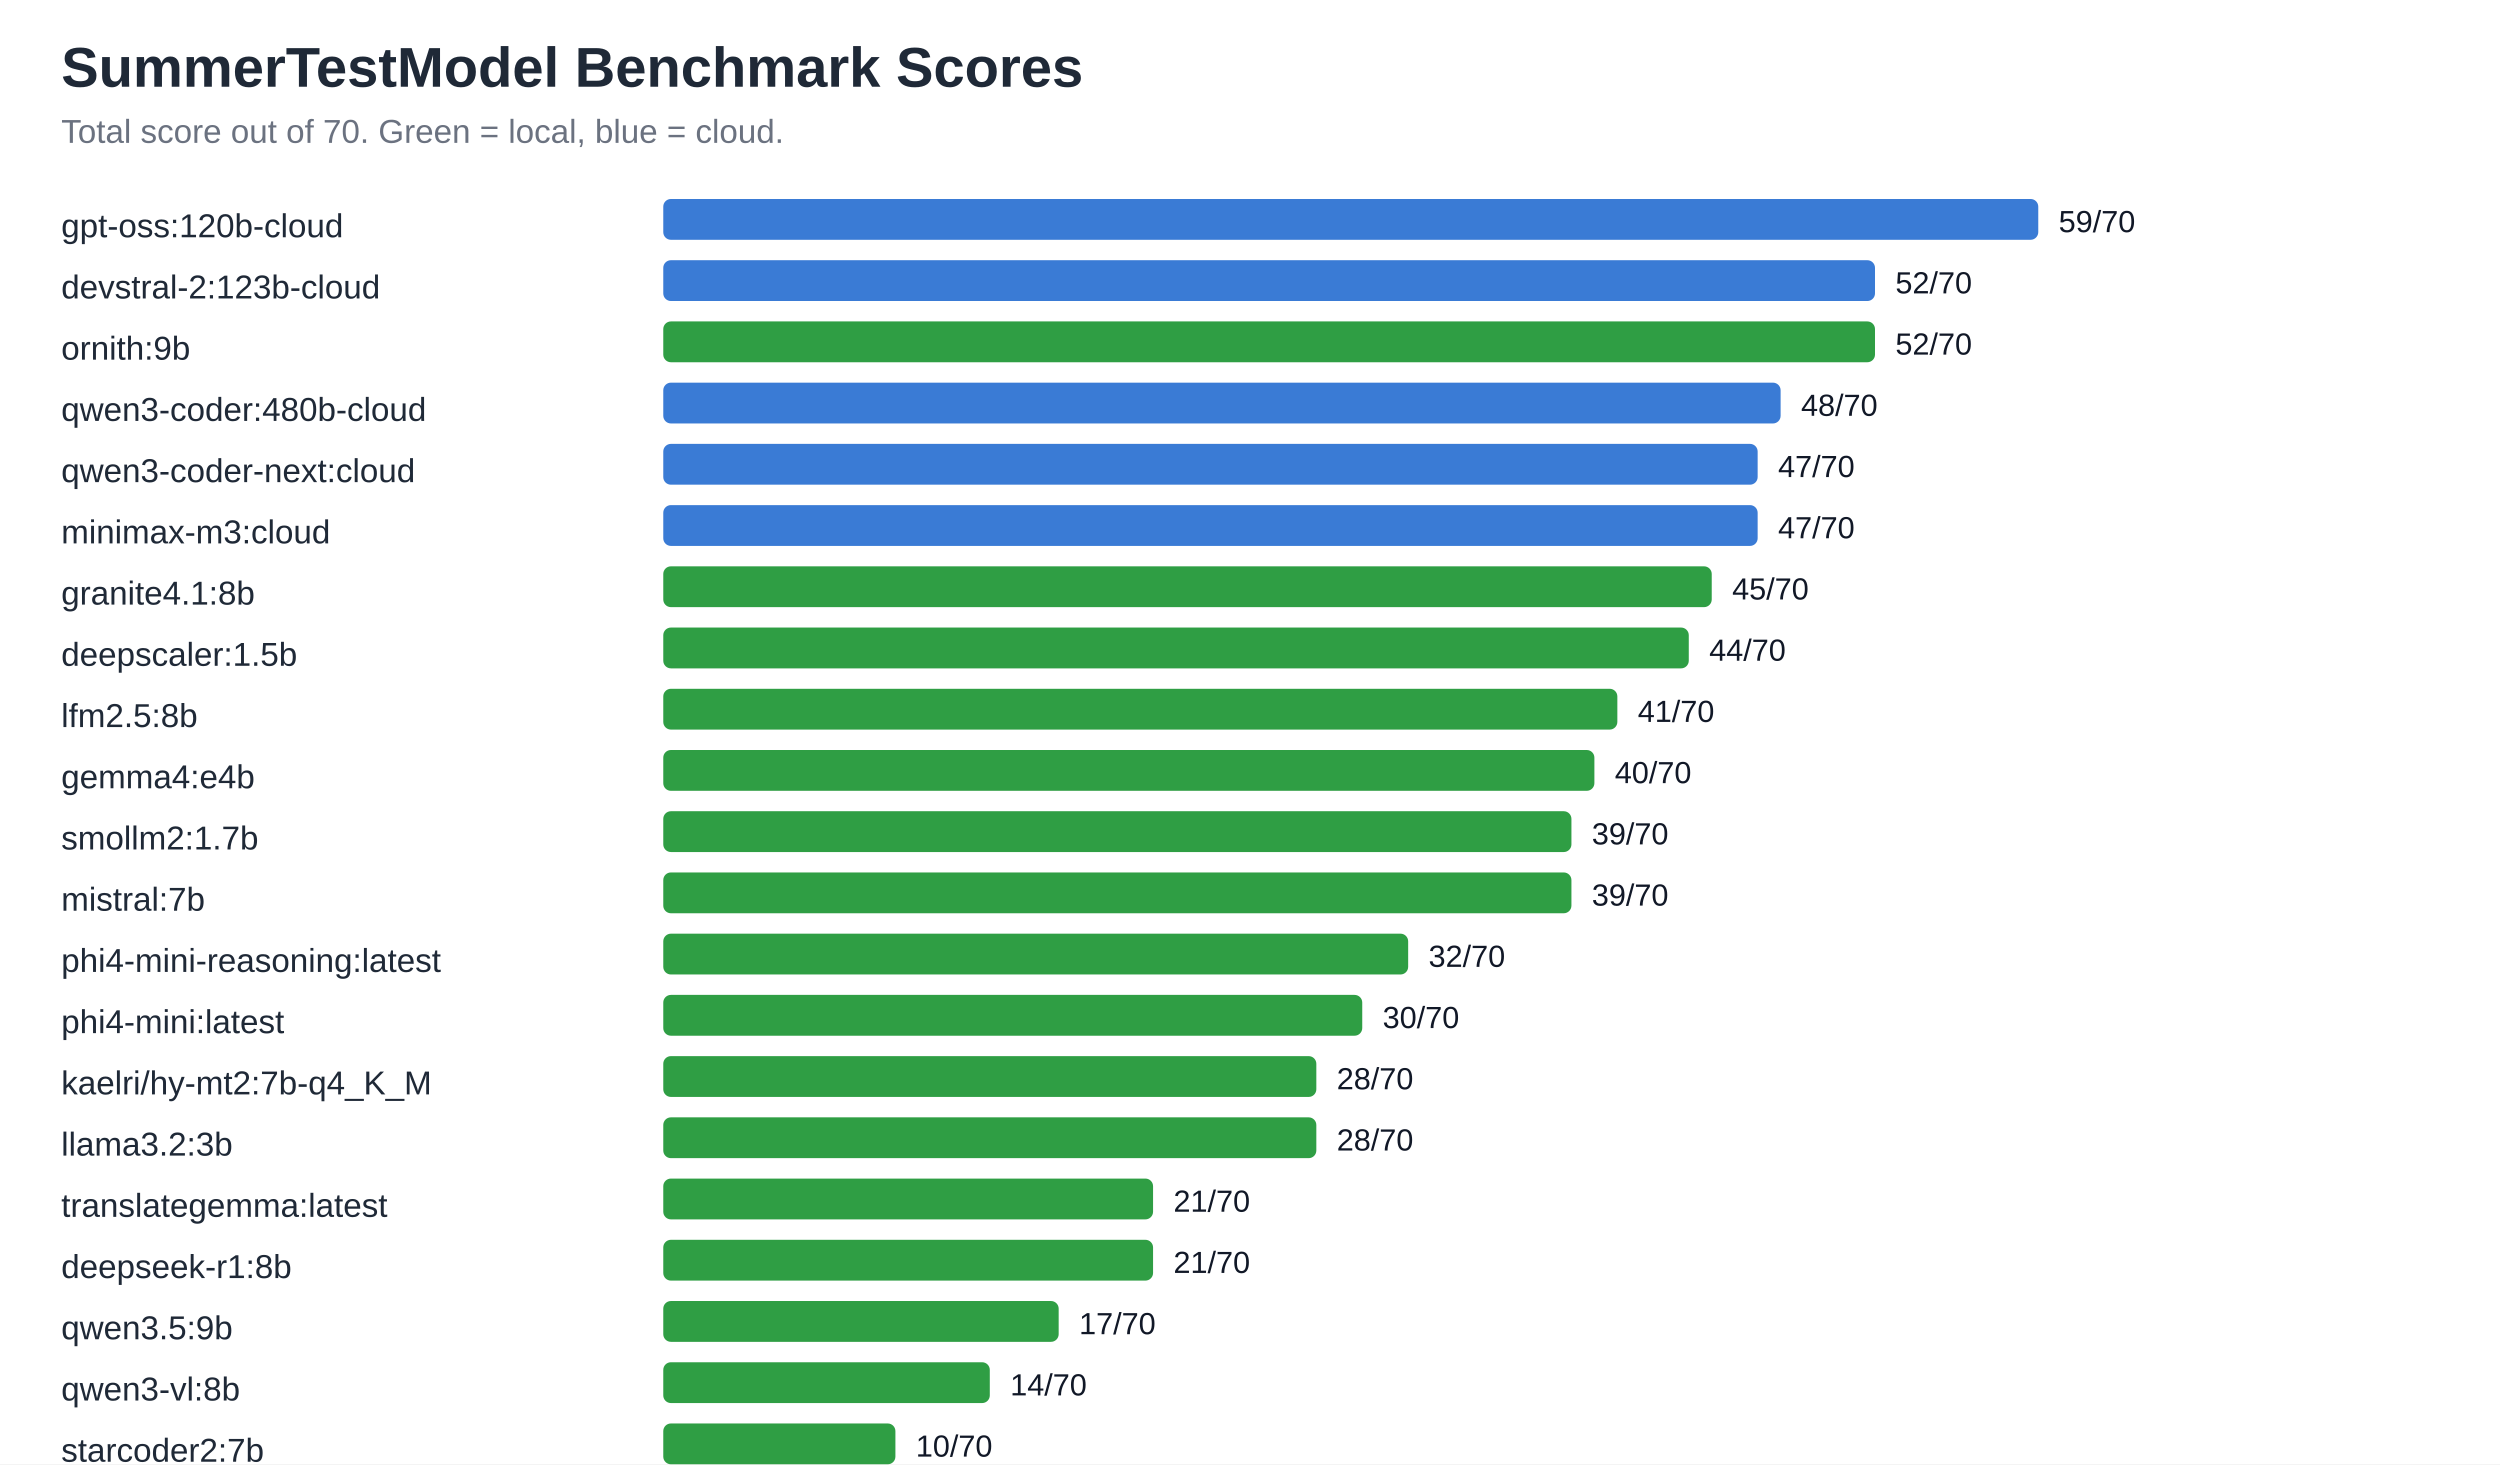
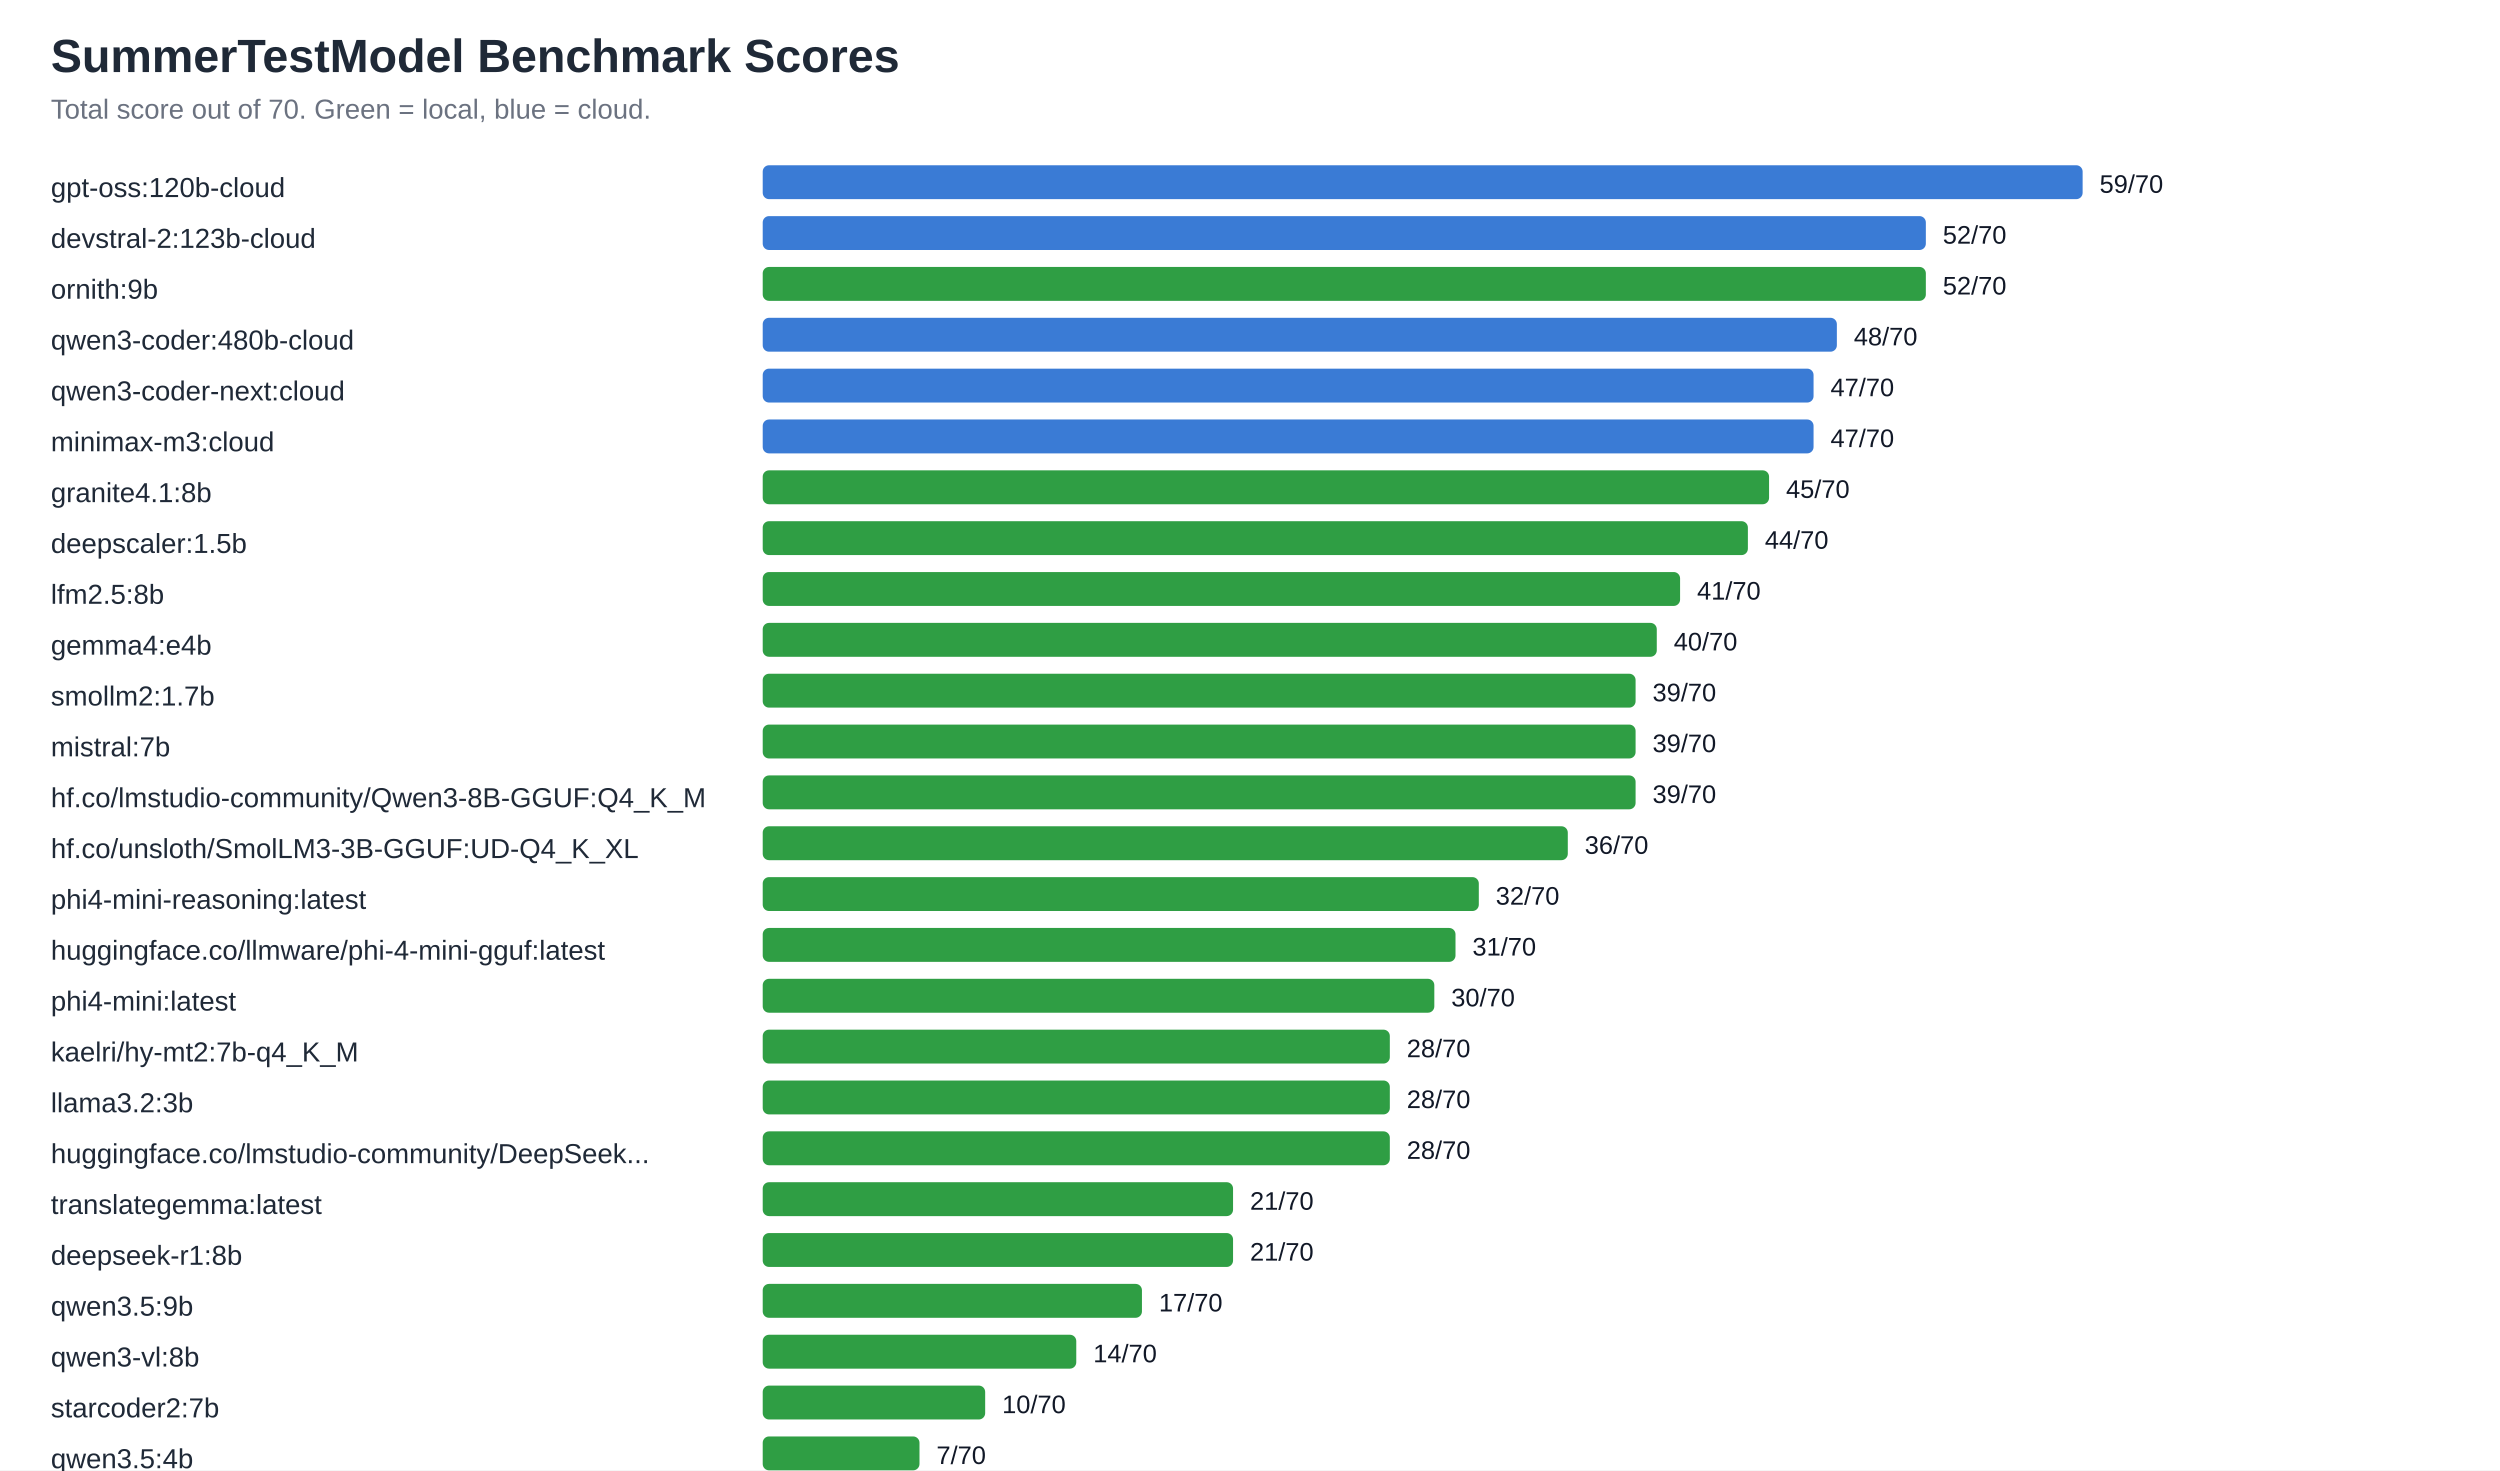
- <svg xmlns="http://www.w3.org/2000/svg" width="980" height="574" viewBox="0 0 980 574">
+ <svg xmlns="http://www.w3.org/2000/svg" width="1180" height="694" viewBox="0 0 1180 694">
  <style>text{font-family:Segoe UI,Arial,sans-serif;font-size:13px;fill:#1f2937}.title{font-size:22px;font-weight:700}.axis{fill:#6b7280}.barlabel{font-size:12px;fill:#111827}</style>
  <rect width="100%" height="100%" fill="#ffffff" />
  <text x="24" y="34" class="title">SummerTestModel Benchmark Scores</text>
  <text x="24" y="56" class="axis">Total score out of 70. Green = local, blue = cloud.</text>
  <text x="24" y="93">gpt-oss:120b-cloud</text>
-   <rect x="260" y="78" width="539" height="16" rx="3" fill="#3a7bd5" />
-   <text x="807" y="91" class="barlabel">59/70</text>
+   <rect x="360" y="78" width="623" height="16" rx="3" fill="#3a7bd5" />
+   <text x="991" y="91" class="barlabel">59/70</text>
  <text x="24" y="117">devstral-2:123b-cloud</text>
-   <rect x="260" y="102" width="475" height="16" rx="3" fill="#3a7bd5" />
-   <text x="743" y="115" class="barlabel">52/70</text>
+   <rect x="360" y="102" width="549" height="16" rx="3" fill="#3a7bd5" />
+   <text x="917" y="115" class="barlabel">52/70</text>
  <text x="24" y="141">ornith:9b</text>
-   <rect x="260" y="126" width="475" height="16" rx="3" fill="#2f9e44" />
-   <text x="743" y="139" class="barlabel">52/70</text>
+   <rect x="360" y="126" width="549" height="16" rx="3" fill="#2f9e44" />
+   <text x="917" y="139" class="barlabel">52/70</text>
  <text x="24" y="165">qwen3-coder:480b-cloud</text>
-   <rect x="260" y="150" width="438" height="16" rx="3" fill="#3a7bd5" />
-   <text x="706" y="163" class="barlabel">48/70</text>
+   <rect x="360" y="150" width="507" height="16" rx="3" fill="#3a7bd5" />
+   <text x="875" y="163" class="barlabel">48/70</text>
  <text x="24" y="189">qwen3-coder-next:cloud</text>
-   <rect x="260" y="174" width="429" height="16" rx="3" fill="#3a7bd5" />
-   <text x="697" y="187" class="barlabel">47/70</text>
+   <rect x="360" y="174" width="496" height="16" rx="3" fill="#3a7bd5" />
+   <text x="864" y="187" class="barlabel">47/70</text>
  <text x="24" y="213">minimax-m3:cloud</text>
-   <rect x="260" y="198" width="429" height="16" rx="3" fill="#3a7bd5" />
-   <text x="697" y="211" class="barlabel">47/70</text>
+   <rect x="360" y="198" width="496" height="16" rx="3" fill="#3a7bd5" />
+   <text x="864" y="211" class="barlabel">47/70</text>
  <text x="24" y="237">granite4.1:8b</text>
-   <rect x="260" y="222" width="411" height="16" rx="3" fill="#2f9e44" />
-   <text x="679" y="235" class="barlabel">45/70</text>
+   <rect x="360" y="222" width="475" height="16" rx="3" fill="#2f9e44" />
+   <text x="843" y="235" class="barlabel">45/70</text>
  <text x="24" y="261">deepscaler:1.5b</text>
-   <rect x="260" y="246" width="402" height="16" rx="3" fill="#2f9e44" />
-   <text x="670" y="259" class="barlabel">44/70</text>
+   <rect x="360" y="246" width="465" height="16" rx="3" fill="#2f9e44" />
+   <text x="833" y="259" class="barlabel">44/70</text>
  <text x="24" y="285">lfm2.5:8b</text>
-   <rect x="260" y="270" width="374" height="16" rx="3" fill="#2f9e44" />
-   <text x="642" y="283" class="barlabel">41/70</text>
+   <rect x="360" y="270" width="433" height="16" rx="3" fill="#2f9e44" />
+   <text x="801" y="283" class="barlabel">41/70</text>
  <text x="24" y="309">gemma4:e4b</text>
-   <rect x="260" y="294" width="365" height="16" rx="3" fill="#2f9e44" />
-   <text x="633" y="307" class="barlabel">40/70</text>
+   <rect x="360" y="294" width="422" height="16" rx="3" fill="#2f9e44" />
+   <text x="790" y="307" class="barlabel">40/70</text>
  <text x="24" y="333">smollm2:1.7b</text>
-   <rect x="260" y="318" width="356" height="16" rx="3" fill="#2f9e44" />
-   <text x="624" y="331" class="barlabel">39/70</text>
+   <rect x="360" y="318" width="412" height="16" rx="3" fill="#2f9e44" />
+   <text x="780" y="331" class="barlabel">39/70</text>
  <text x="24" y="357">mistral:7b</text>
-   <rect x="260" y="342" width="356" height="16" rx="3" fill="#2f9e44" />
-   <text x="624" y="355" class="barlabel">39/70</text>
-   <text x="24" y="381">phi4-mini-reasoning:latest</text>
-   <rect x="260" y="366" width="292" height="16" rx="3" fill="#2f9e44" />
-   <text x="560" y="379" class="barlabel">32/70</text>
-   <text x="24" y="405">phi4-mini:latest</text>
-   <rect x="260" y="390" width="274" height="16" rx="3" fill="#2f9e44" />
-   <text x="542" y="403" class="barlabel">30/70</text>
-   <text x="24" y="429">kaelri/hy-mt2:7b-q4_K_M</text>
-   <rect x="260" y="414" width="256" height="16" rx="3" fill="#2f9e44" />
-   <text x="524" y="427" class="barlabel">28/70</text>
-   <text x="24" y="453">llama3.2:3b</text>
-   <rect x="260" y="438" width="256" height="16" rx="3" fill="#2f9e44" />
-   <text x="524" y="451" class="barlabel">28/70</text>
-   <text x="24" y="477">translategemma:latest</text>
-   <rect x="260" y="462" width="192" height="16" rx="3" fill="#2f9e44" />
-   <text x="460" y="475" class="barlabel">21/70</text>
-   <text x="24" y="501">deepseek-r1:8b</text>
-   <rect x="260" y="486" width="192" height="16" rx="3" fill="#2f9e44" />
-   <text x="460" y="499" class="barlabel">21/70</text>
-   <text x="24" y="525">qwen3.5:9b</text>
-   <rect x="260" y="510" width="155" height="16" rx="3" fill="#2f9e44" />
-   <text x="423" y="523" class="barlabel">17/70</text>
-   <text x="24" y="549">qwen3-vl:8b</text>
-   <rect x="260" y="534" width="128" height="16" rx="3" fill="#2f9e44" />
-   <text x="396" y="547" class="barlabel">14/70</text>
-   <text x="24" y="573">starcoder2:7b</text>
-   <rect x="260" y="558" width="91" height="16" rx="3" fill="#2f9e44" />
-   <text x="359" y="571" class="barlabel">10/70</text>
+   <rect x="360" y="342" width="412" height="16" rx="3" fill="#2f9e44" />
+   <text x="780" y="355" class="barlabel">39/70</text>
+   <text x="24" y="381">hf.co/lmstudio-community/Qwen3-8B-GGUF:Q4_K_M</text>
+   <rect x="360" y="366" width="412" height="16" rx="3" fill="#2f9e44" />
+   <text x="780" y="379" class="barlabel">39/70</text>
+   <text x="24" y="405">hf.co/unsloth/SmolLM3-3B-GGUF:UD-Q4_K_XL</text>
+   <rect x="360" y="390" width="380" height="16" rx="3" fill="#2f9e44" />
+   <text x="748" y="403" class="barlabel">36/70</text>
+   <text x="24" y="429">phi4-mini-reasoning:latest</text>
+   <rect x="360" y="414" width="338" height="16" rx="3" fill="#2f9e44" />
+   <text x="706" y="427" class="barlabel">32/70</text>
+   <text x="24" y="453">huggingface.co/llmware/phi-4-mini-gguf:latest</text>
+   <rect x="360" y="438" width="327" height="16" rx="3" fill="#2f9e44" />
+   <text x="695" y="451" class="barlabel">31/70</text>
+   <text x="24" y="477">phi4-mini:latest</text>
+   <rect x="360" y="462" width="317" height="16" rx="3" fill="#2f9e44" />
+   <text x="685" y="475" class="barlabel">30/70</text>
+   <text x="24" y="501">kaelri/hy-mt2:7b-q4_K_M</text>
+   <rect x="360" y="486" width="296" height="16" rx="3" fill="#2f9e44" />
+   <text x="664" y="499" class="barlabel">28/70</text>
+   <text x="24" y="525">llama3.2:3b</text>
+   <rect x="360" y="510" width="296" height="16" rx="3" fill="#2f9e44" />
+   <text x="664" y="523" class="barlabel">28/70</text>
+   <text x="24" y="549">huggingface.co/lmstudio-community/DeepSeek...</text>
+   <rect x="360" y="534" width="296" height="16" rx="3" fill="#2f9e44" />
+   <text x="664" y="547" class="barlabel">28/70</text>
+   <text x="24" y="573">translategemma:latest</text>
+   <rect x="360" y="558" width="222" height="16" rx="3" fill="#2f9e44" />
+   <text x="590" y="571" class="barlabel">21/70</text>
+   <text x="24" y="597">deepseek-r1:8b</text>
+   <rect x="360" y="582" width="222" height="16" rx="3" fill="#2f9e44" />
+   <text x="590" y="595" class="barlabel">21/70</text>
+   <text x="24" y="621">qwen3.5:9b</text>
+   <rect x="360" y="606" width="179" height="16" rx="3" fill="#2f9e44" />
+   <text x="547" y="619" class="barlabel">17/70</text>
+   <text x="24" y="645">qwen3-vl:8b</text>
+   <rect x="360" y="630" width="148" height="16" rx="3" fill="#2f9e44" />
+   <text x="516" y="643" class="barlabel">14/70</text>
+   <text x="24" y="669">starcoder2:7b</text>
+   <rect x="360" y="654" width="105" height="16" rx="3" fill="#2f9e44" />
+   <text x="473" y="667" class="barlabel">10/70</text>
+   <text x="24" y="693">qwen3.5:4b</text>
+   <rect x="360" y="678" width="74" height="16" rx="3" fill="#2f9e44" />
+   <text x="442" y="691" class="barlabel">7/70</text>
</svg>
